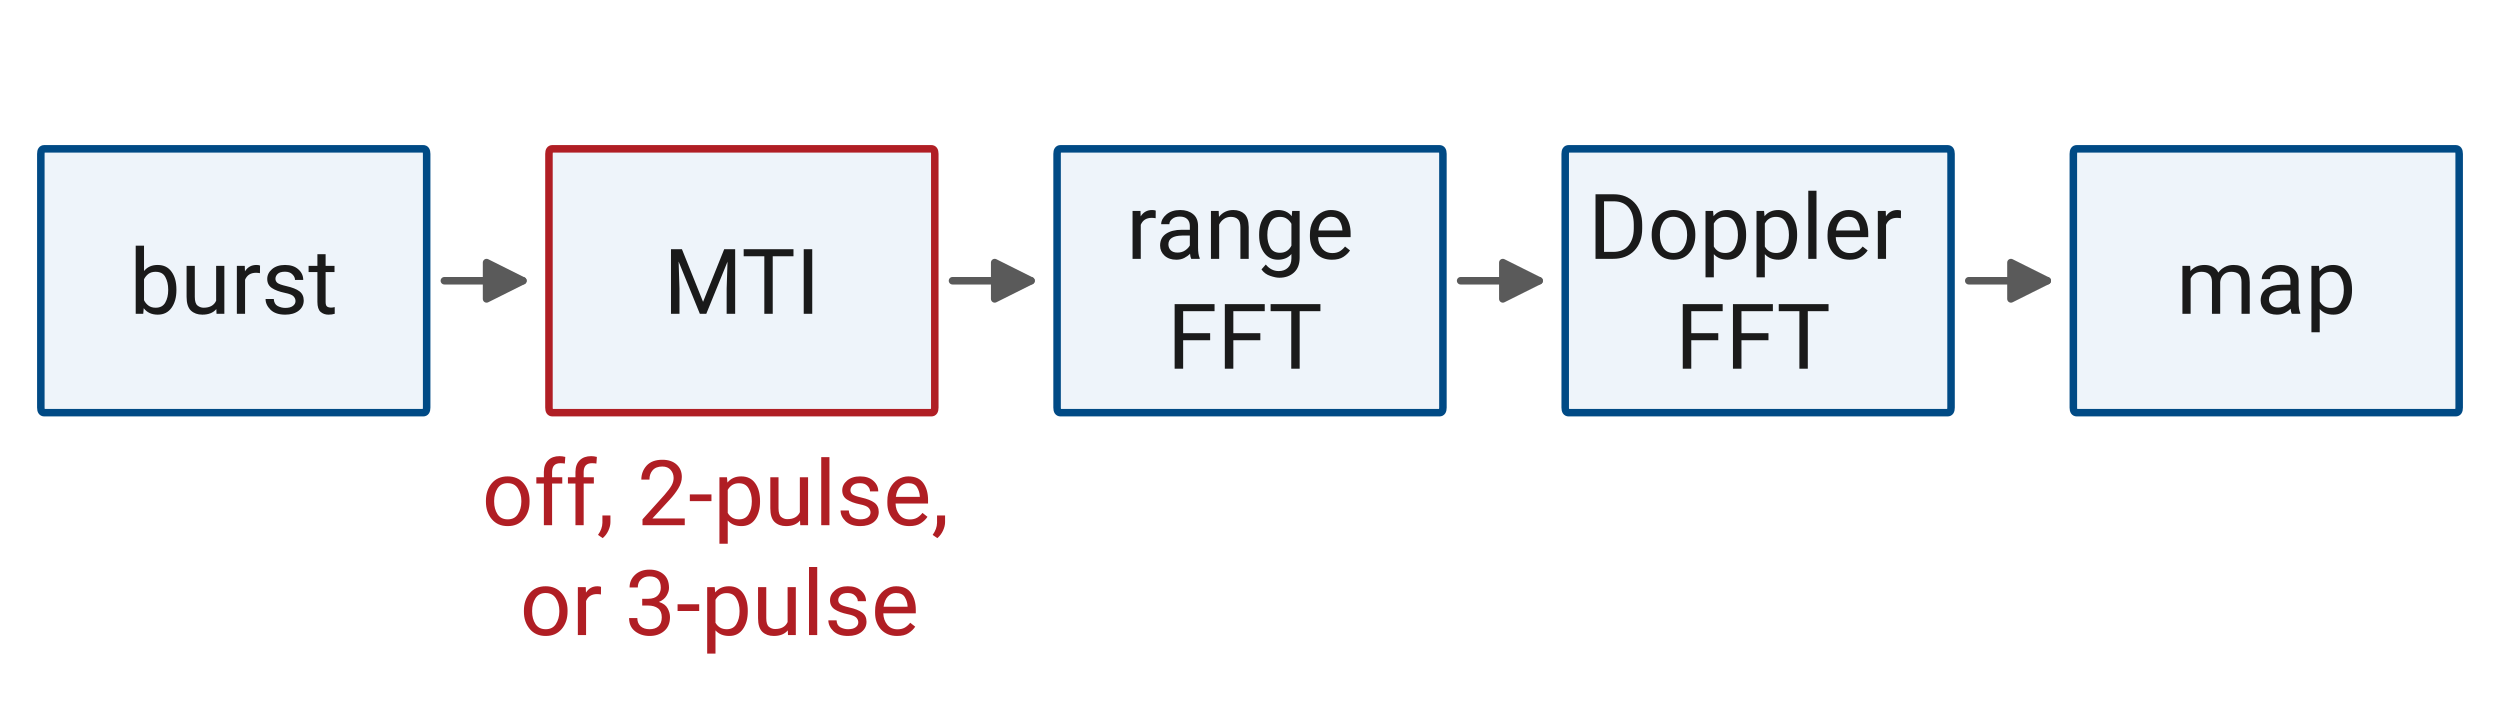
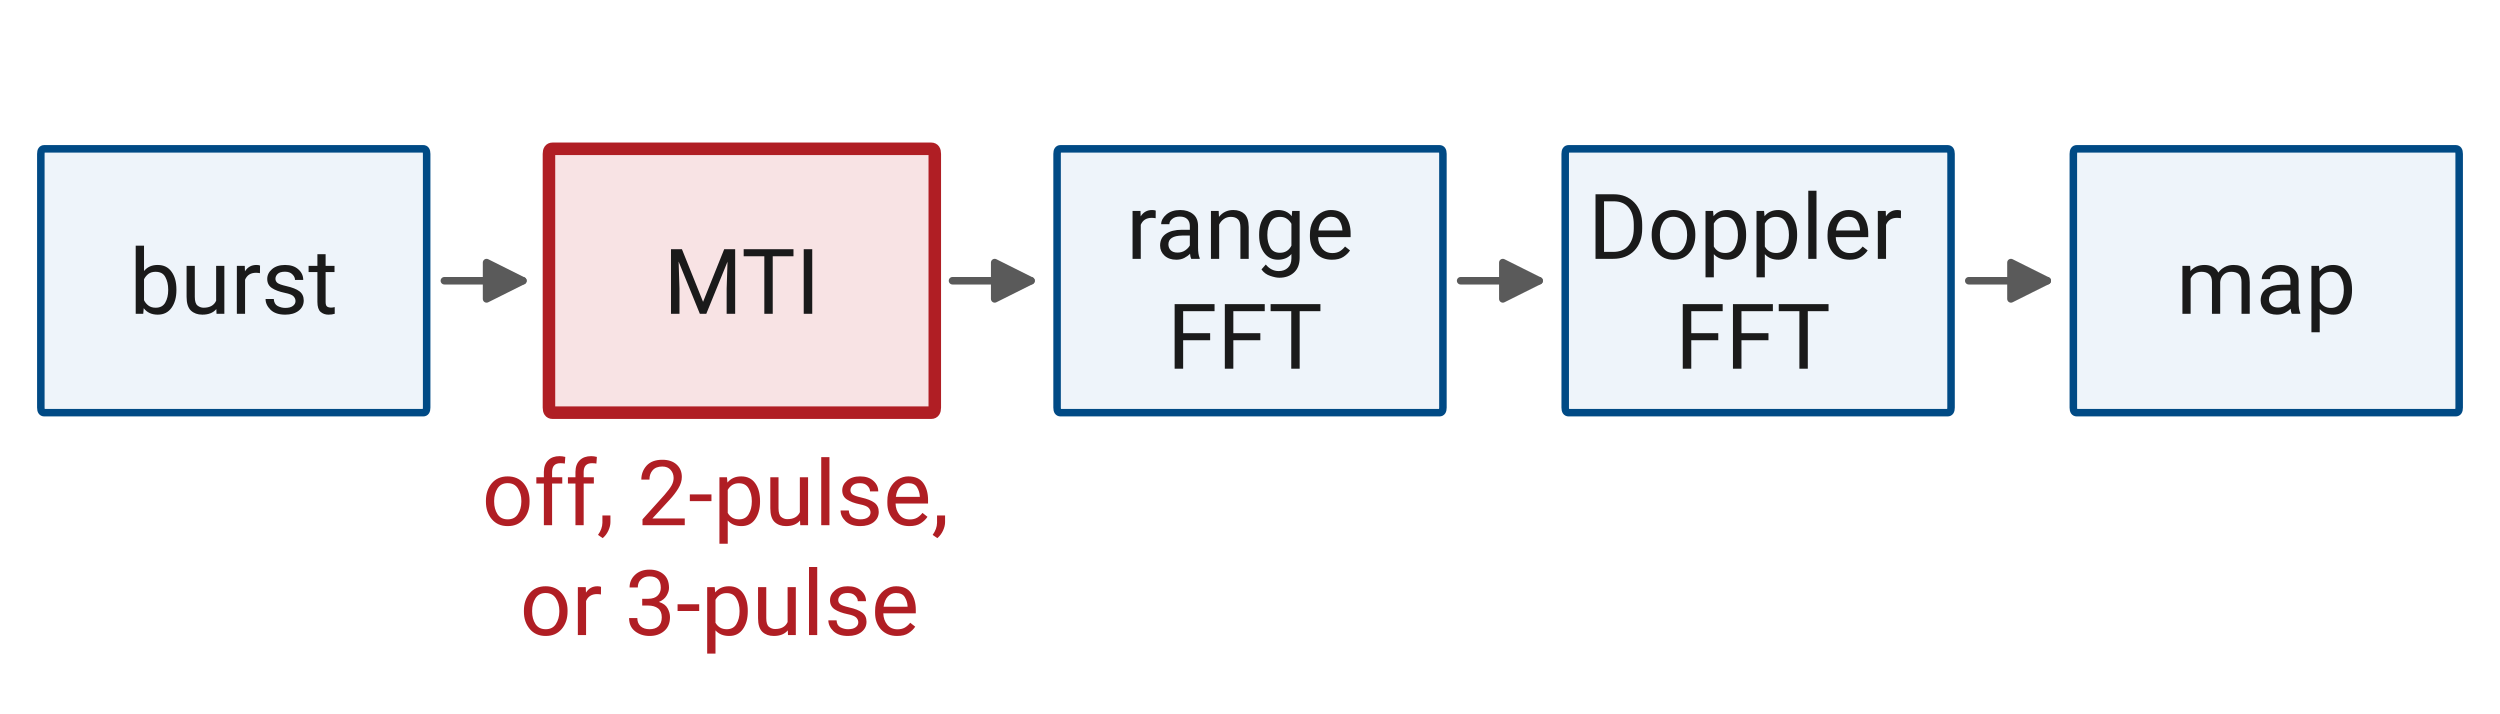
<svg xmlns="http://www.w3.org/2000/svg" width="399.24pt" height="113.976pt" viewBox="0 0 399.24 113.976" version="1.1">
  <defs>
    <style type="text/css">*{stroke-linejoin: round; stroke-linecap: butt}</style>
  </defs>
  <g id="figure_1">
    <g id="patch_1">
      <path d="M 0 113.976  L 399.24 113.976  L 399.24 0  L 0 0  L 0 113.976  z " style="fill: none" />
    </g>
    <g id="axes_1">
      <g id="patch_2">
        <path d="M 7.071 65.901  L 67.586 65.901  Q 68.136 65.901 68.136 65.091  L 68.136 24.577  Q 68.136 23.767 67.586 23.767  L 7.071 23.767  Q 6.521 23.767 6.521 24.577  L 6.521 65.091  Q 6.521 65.901 7.071 65.901  z " clip-path="url(#pfcdf9c89fc)" style="fill: #eef4fa; stroke: #004a85; stroke-width: 1.2; stroke-linejoin: miter" />
      </g>
      <g id="patch_3">
-         <path d="M 88.216 65.901  L 148.732 65.901  Q 149.282 65.901 149.282 65.091  L 149.282 24.577  Q 149.282 23.767 148.732 23.767  L 88.216 23.767  Q 87.666 23.767 87.666 24.577  L 87.666 65.091  Q 87.666 65.901 88.216 65.901  z " clip-path="url(#pfcdf9c89fc)" style="fill: #eef4fa; stroke: #b01e24; stroke-width: 1.2; stroke-linejoin: miter" />
+         <path d="M 88.216 65.901  L 148.732 65.901  Q 149.282 65.901 149.282 65.091  L 149.282 24.577  Q 149.282 23.767 148.732 23.767  L 88.216 23.767  Q 87.666 23.767 87.666 24.577  L 87.666 65.091  Q 87.666 65.901 88.216 65.901  z " clip-path="url(#pfcdf9c89fc)" style="fill: #f8e3e4; stroke: #b01e24; stroke-width: 2; stroke-linejoin: miter" />
      </g>
      <g id="patch_4">
        <path d="M 169.362 65.901  L 229.878 65.901  Q 230.428 65.901 230.428 65.091  L 230.428 24.577  Q 230.428 23.767 229.878 23.767  L 169.362 23.767  Q 168.812 23.767 168.812 24.577  L 168.812 65.091  Q 168.812 65.901 169.362 65.901  z " clip-path="url(#pfcdf9c89fc)" style="fill: #eef4fa; stroke: #004a85; stroke-width: 1.2; stroke-linejoin: miter" />
      </g>
      <g id="patch_5">
        <path d="M 250.508 65.901  L 311.024 65.901  Q 311.574 65.901 311.574 65.091  L 311.574 24.577  Q 311.574 23.767 311.024 23.767  L 250.508 23.767  Q 249.958 23.767 249.958 24.577  L 249.958 65.091  Q 249.958 65.901 250.508 65.901  z " clip-path="url(#pfcdf9c89fc)" style="fill: #eef4fa; stroke: #004a85; stroke-width: 1.2; stroke-linejoin: miter" />
      </g>
      <g id="patch_6">
        <path d="M 331.654 65.901  L 392.169 65.901  Q 392.719 65.901 392.719 65.091  L 392.719 24.577  Q 392.719 23.767 392.169 23.767  L 331.654 23.767  Q 331.104 23.767 331.104 24.577  L 331.104 65.091  Q 331.104 65.901 331.654 65.901  z " clip-path="url(#pfcdf9c89fc)" style="fill: #eef4fa; stroke: #004a85; stroke-width: 1.2; stroke-linejoin: miter" />
      </g>
      <g id="text_1">
        <text style="font-size: 14.5px; font-family:'Source Sans Pro', 'Segoe UI', Roboto, Helvetica, Arial, sans-serif; text-anchor: middle; fill: #1a1a1a" x="37.328" y="50.109" transform="rotate(-0 37.32845 50.1085)">burst</text>
      </g>
      <g id="text_2">
        <text style="font-size: 14.5px; font-family:'Source Sans Pro', 'Segoe UI', Roboto, Helvetica, Arial, sans-serif; text-anchor: middle; fill: #1a1a1a" x="118.474" y="50.109" transform="rotate(-0 118.4742 50.1085)">MTI</text>
      </g>
      <g id="patch_7">
        <path d="M 70.965 44.834  Q 77.905 44.834 83.503 44.834  " style="fill: none; stroke: #5a5a5a; stroke-width: 1.2; stroke-linecap: round" />
        <path d="M 77.703 41.934  L 83.503 44.834  L 77.703 47.734  z " style="fill: #5a5a5a; stroke: #5a5a5a; stroke-width: 1.2; stroke-linecap: round" />
      </g>
      <g id="text_3">
        <text style="font-size: 14.5px; font-family:'Source Sans Pro', 'Segoe UI', Roboto, Helvetica, Arial, sans-serif; fill: #1a1a1a" transform="translate(179.8638 41.33629)">range</text>
        <text style="font-size: 14.5px; font-family:'Source Sans Pro', 'Segoe UI', Roboto, Helvetica, Arial, sans-serif; fill: #1a1a1a" transform="translate(186.3808 58.88072)">FFT</text>
      </g>
      <g id="patch_8">
        <path d="M 152.111 44.834  Q 159.051 44.834 164.649 44.834  " style="fill: none; stroke: #5a5a5a; stroke-width: 1.2; stroke-linecap: round" />
        <path d="M 158.849 41.934  L 164.649 44.834  L 158.849 47.734  z " style="fill: #5a5a5a; stroke: #5a5a5a; stroke-width: 1.2; stroke-linecap: round" />
      </g>
      <g id="text_4">
        <text style="font-size: 14.5px; font-family:'Source Sans Pro', 'Segoe UI', Roboto, Helvetica, Arial, sans-serif; fill: #1a1a1a" transform="translate(253.5953 41.33629)">Doppler</text>
        <text style="font-size: 14.5px; font-family:'Source Sans Pro', 'Segoe UI', Roboto, Helvetica, Arial, sans-serif; fill: #1a1a1a" transform="translate(267.5266 58.88072)">FFT</text>
      </g>
      <g id="patch_9">
        <path d="M 233.257 44.834  Q 240.197 44.834 245.795 44.834  " style="fill: none; stroke: #5a5a5a; stroke-width: 1.2; stroke-linecap: round" />
        <path d="M 239.995 41.934  L 245.795 44.834  L 239.995 47.734  z " style="fill: #5a5a5a; stroke: #5a5a5a; stroke-width: 1.2; stroke-linecap: round" />
      </g>
      <g id="text_5">
        <text style="font-size: 14.5px; font-family:'Source Sans Pro', 'Segoe UI', Roboto, Helvetica, Arial, sans-serif; text-anchor: middle; fill: #1a1a1a" x="361.912" y="50.109" transform="rotate(-0 361.9115 50.1085)">map</text>
      </g>
      <g id="patch_10">
        <path d="M 314.402 44.834  Q 321.342 44.834 326.941 44.834  " style="fill: none; stroke: #5a5a5a; stroke-width: 1.2; stroke-linecap: round" />
        <path d="M 321.141 41.934  L 326.941 44.834  L 321.141 47.734  z " style="fill: #5a5a5a; stroke: #5a5a5a; stroke-width: 1.2; stroke-linecap: round" />
      </g>
      <g id="text_6">
        <text style="font-size: 14.5px; font-family:'Source Sans Pro', 'Segoe UI', Roboto, Helvetica, Arial, sans-serif; fill: #b01e24" transform="translate(76.94419 83.87583)">off, 2-pulse,</text>
        <text style="font-size: 14.5px; font-family:'Source Sans Pro', 'Segoe UI', Roboto, Helvetica, Arial, sans-serif; fill: #b01e24" transform="translate(83.0104 101.4203)">or 3-pulse</text>
      </g>
    </g>
  </g>
  <defs>
    <clipPath id="pfcdf9c89fc">
      <rect x="4.32" y="4.32" width="390.6" height="105.336" />
    </clipPath>
  </defs>
</svg>
